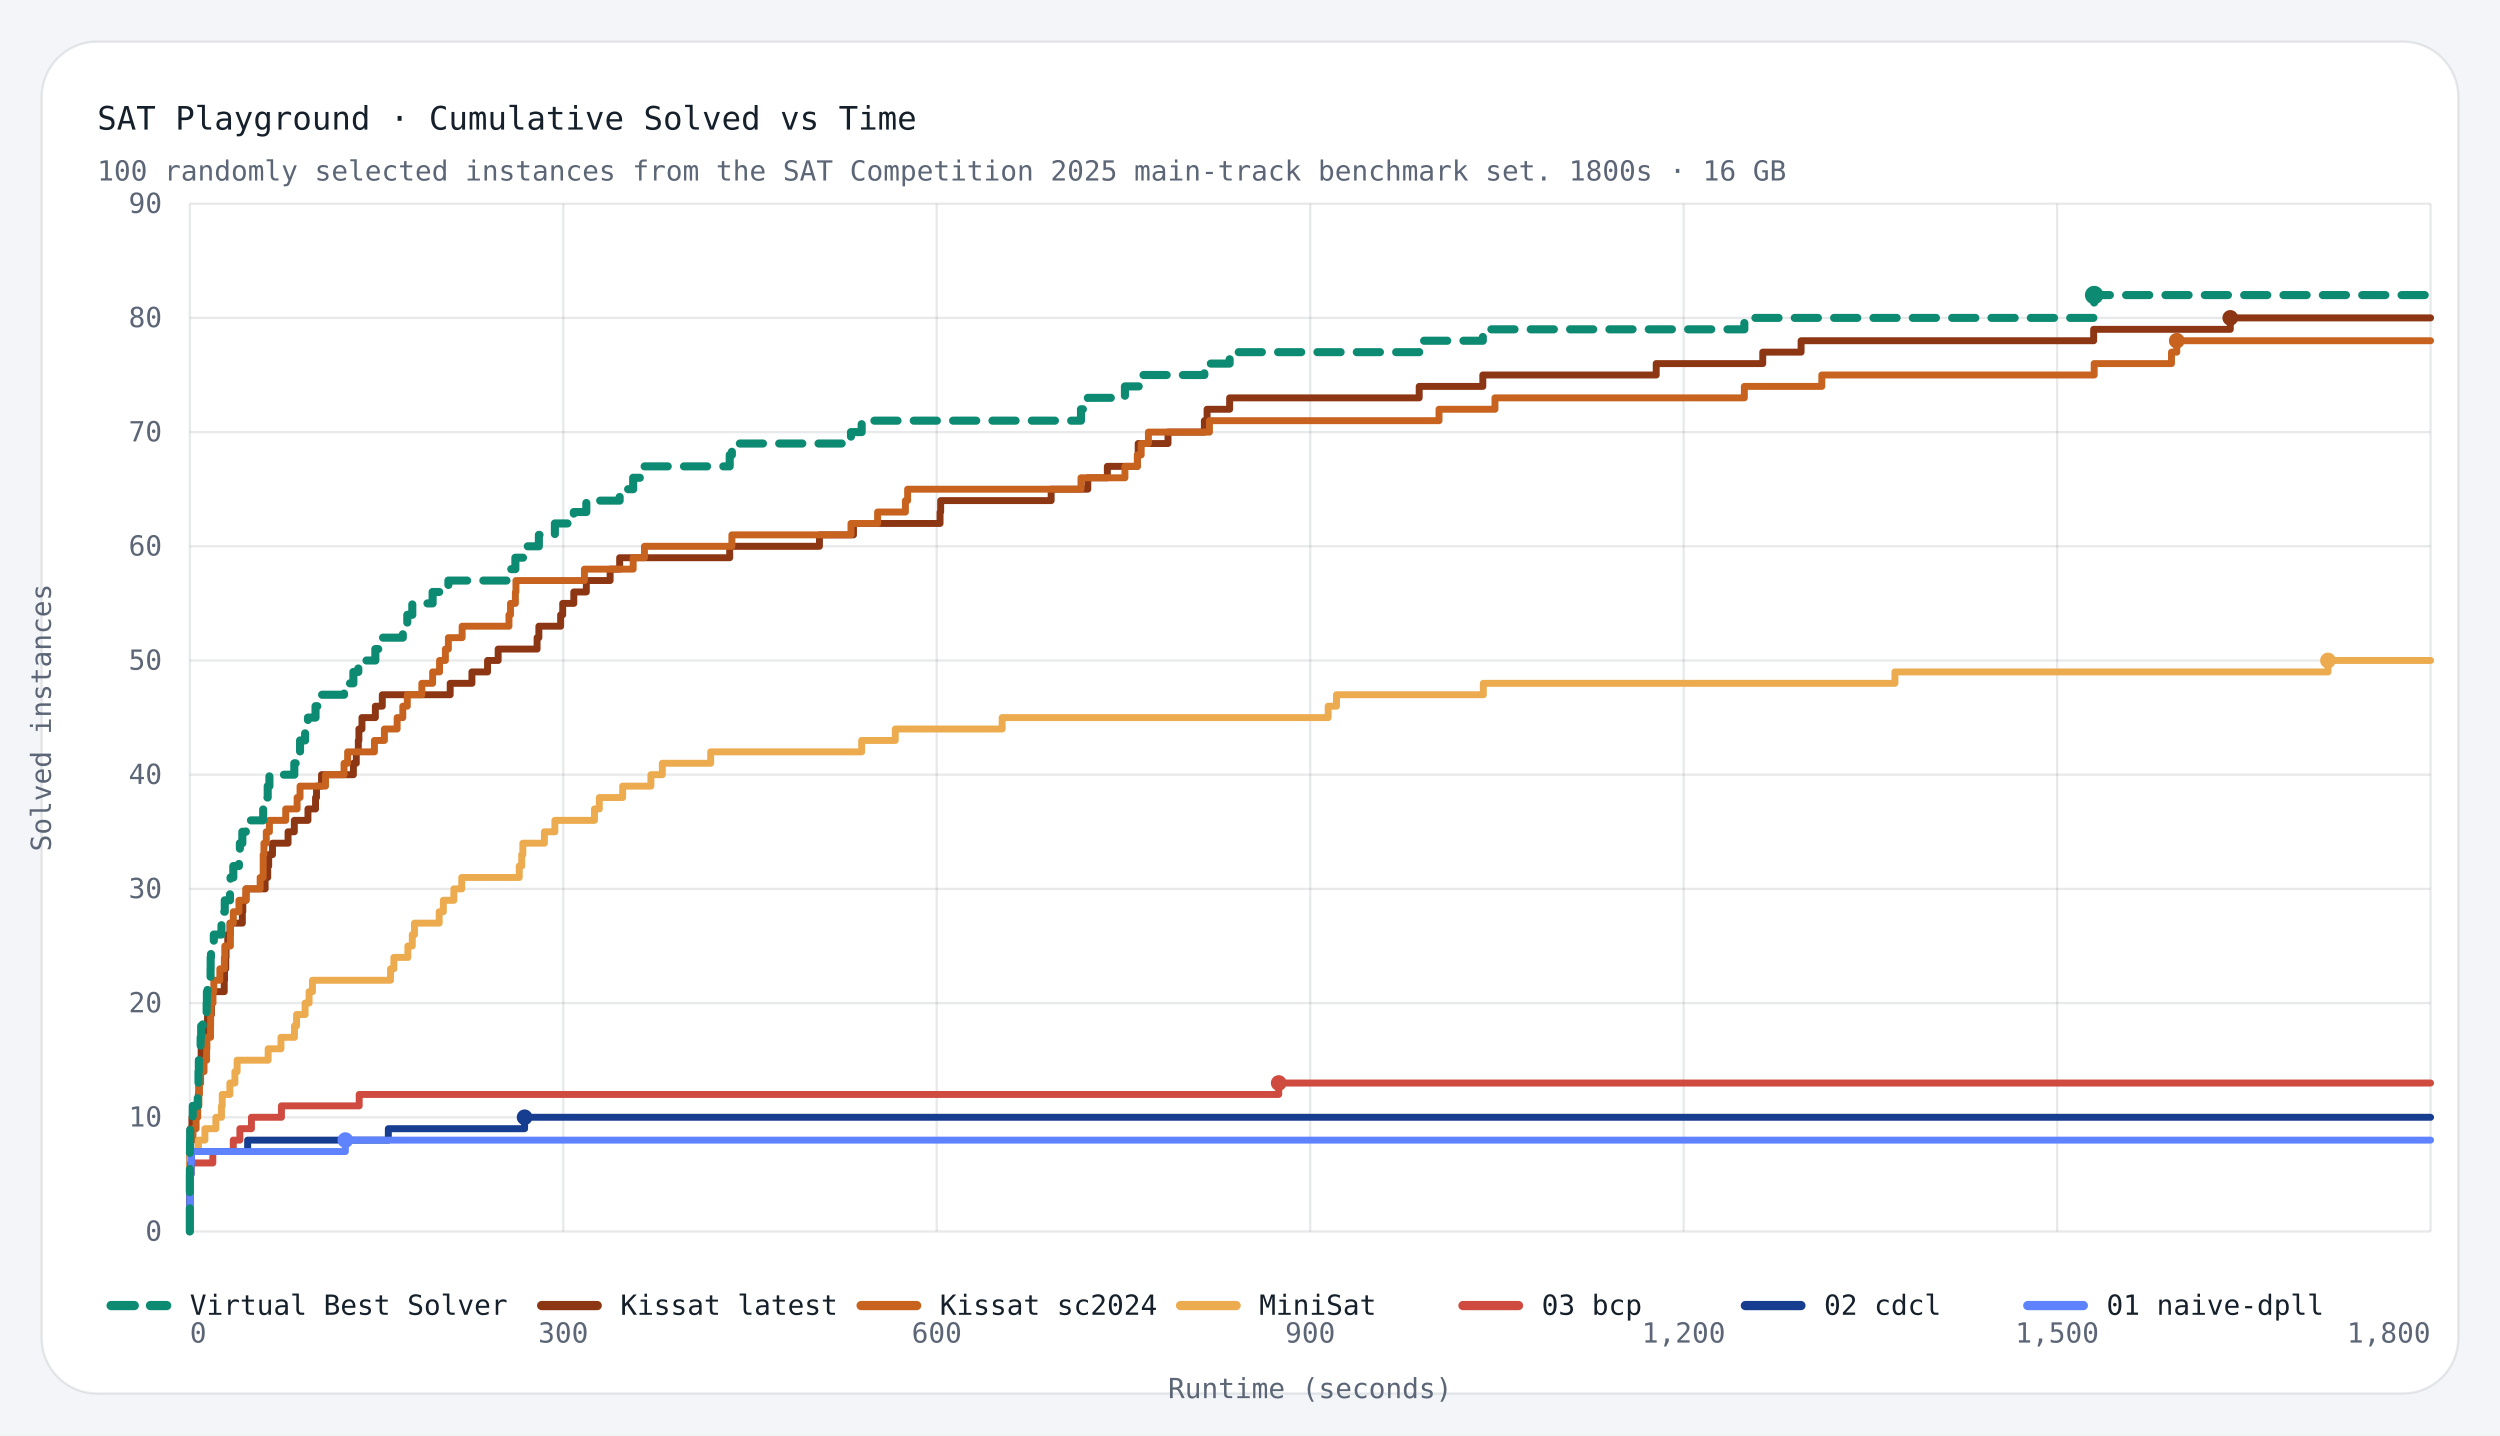
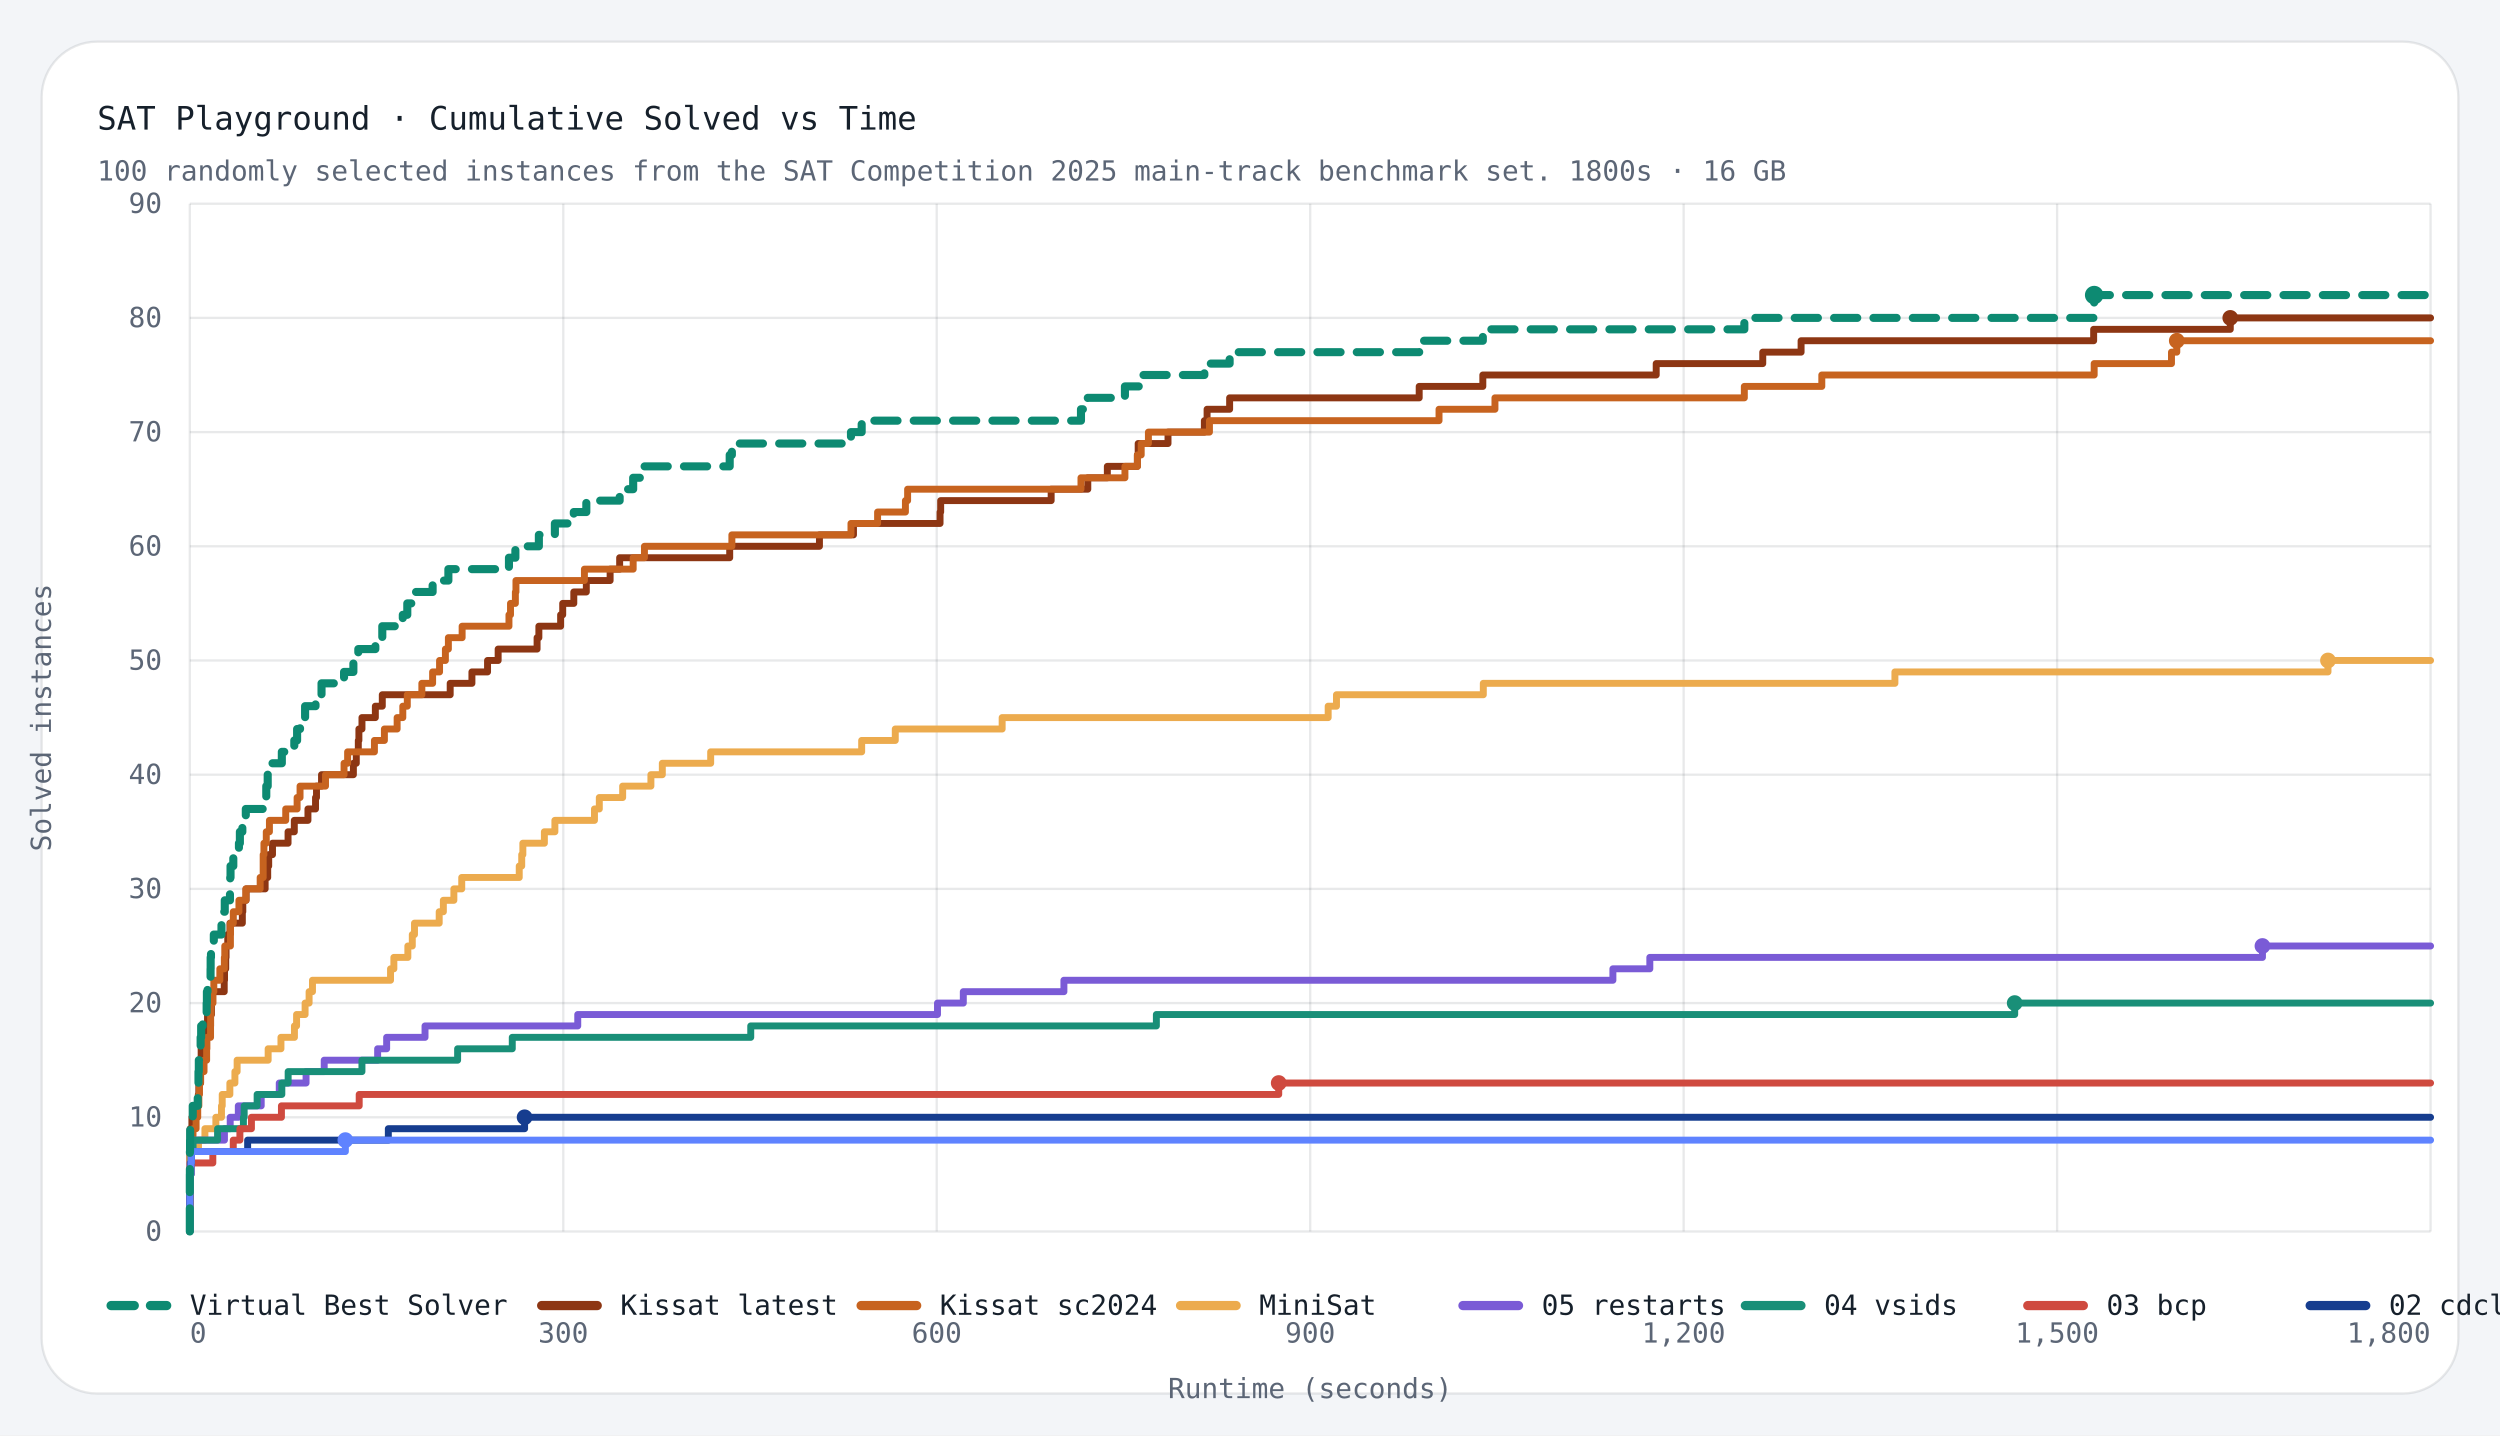
<svg xmlns="http://www.w3.org/2000/svg" width="1080" height="620" viewBox="0 0 1080 620" fill="none">
  <rect width="100%" height="100%" fill="#f3f5f8" />
  <rect x="18" y="18" width="1044" height="584" rx="24" fill="#ffffff" stroke="rgba(22,32,43,0.10)" />
  <text x="42" y="56" fill="#16202b" font-family="IBM Plex Mono, monospace" font-size="14">SAT Playground · Cumulative Solved vs Time</text>
  <text x="42" y="78" fill="#5c6676" font-family="IBM Plex Mono, monospace" font-size="12">100 randomly selected instances from the SAT Competition 2025 main-track benchmark set. 1800s · 16 GB</text>
  <line x1="82.00" y1="88" x2="82.00" y2="532" stroke="rgba(22,32,43,0.10)" stroke-width="1" />
  <text x="82.00" y="580" fill="#5c6676" font-family="IBM Plex Mono, monospace" font-size="12" text-anchor="start">0</text>
  <line x1="243.33" y1="88" x2="243.33" y2="532" stroke="rgba(22,32,43,0.10)" stroke-width="1" />
  <text x="243.33" y="580" fill="#5c6676" font-family="IBM Plex Mono, monospace" font-size="12" text-anchor="middle">300</text>
  <line x1="404.67" y1="88" x2="404.67" y2="532" stroke="rgba(22,32,43,0.10)" stroke-width="1" />
  <text x="404.67" y="580" fill="#5c6676" font-family="IBM Plex Mono, monospace" font-size="12" text-anchor="middle">600</text>
  <line x1="566.00" y1="88" x2="566.00" y2="532" stroke="rgba(22,32,43,0.10)" stroke-width="1" />
  <text x="566.00" y="580" fill="#5c6676" font-family="IBM Plex Mono, monospace" font-size="12" text-anchor="middle">900</text>
  <line x1="727.33" y1="88" x2="727.33" y2="532" stroke="rgba(22,32,43,0.10)" stroke-width="1" />
  <text x="727.33" y="580" fill="#5c6676" font-family="IBM Plex Mono, monospace" font-size="12" text-anchor="middle">1,200</text>
  <line x1="888.67" y1="88" x2="888.67" y2="532" stroke="rgba(22,32,43,0.10)" stroke-width="1" />
  <text x="888.67" y="580" fill="#5c6676" font-family="IBM Plex Mono, monospace" font-size="12" text-anchor="middle">1,500</text>
  <line x1="1050.00" y1="88" x2="1050.00" y2="532" stroke="rgba(22,32,43,0.10)" stroke-width="1" />
  <text x="1050.00" y="580" fill="#5c6676" font-family="IBM Plex Mono, monospace" font-size="12" text-anchor="end">1,800</text>
  <line x1="82" y1="532.00" x2="1050" y2="532.00" stroke="rgba(22,32,43,0.10)" stroke-width="1" />
  <text x="70" y="536.00" fill="#5c6676" font-family="IBM Plex Mono, monospace" font-size="12" text-anchor="end">0</text>
  <line x1="82" y1="482.67" x2="1050" y2="482.67" stroke="rgba(22,32,43,0.10)" stroke-width="1" />
  <text x="70" y="486.67" fill="#5c6676" font-family="IBM Plex Mono, monospace" font-size="12" text-anchor="end">10</text>
  <line x1="82" y1="433.33" x2="1050" y2="433.33" stroke="rgba(22,32,43,0.10)" stroke-width="1" />
  <text x="70" y="437.33" fill="#5c6676" font-family="IBM Plex Mono, monospace" font-size="12" text-anchor="end">20</text>
  <line x1="82" y1="384.00" x2="1050" y2="384.00" stroke="rgba(22,32,43,0.10)" stroke-width="1" />
  <text x="70" y="388.00" fill="#5c6676" font-family="IBM Plex Mono, monospace" font-size="12" text-anchor="end">30</text>
  <line x1="82" y1="334.67" x2="1050" y2="334.67" stroke="rgba(22,32,43,0.10)" stroke-width="1" />
  <text x="70" y="338.67" fill="#5c6676" font-family="IBM Plex Mono, monospace" font-size="12" text-anchor="end">40</text>
  <line x1="82" y1="285.33" x2="1050" y2="285.33" stroke="rgba(22,32,43,0.10)" stroke-width="1" />
  <text x="70" y="289.33" fill="#5c6676" font-family="IBM Plex Mono, monospace" font-size="12" text-anchor="end">50</text>
  <line x1="82" y1="236.00" x2="1050" y2="236.00" stroke="rgba(22,32,43,0.10)" stroke-width="1" />
  <text x="70" y="240.00" fill="#5c6676" font-family="IBM Plex Mono, monospace" font-size="12" text-anchor="end">60</text>
  <line x1="82" y1="186.67" x2="1050" y2="186.67" stroke="rgba(22,32,43,0.10)" stroke-width="1" />
  <text x="70" y="190.67" fill="#5c6676" font-family="IBM Plex Mono, monospace" font-size="12" text-anchor="end">70</text>
  <line x1="82" y1="137.33" x2="1050" y2="137.33" stroke="rgba(22,32,43,0.10)" stroke-width="1" />
  <text x="70" y="141.33" fill="#5c6676" font-family="IBM Plex Mono, monospace" font-size="12" text-anchor="end">80</text>
  <line x1="82" y1="88.00" x2="1050" y2="88.00" stroke="rgba(22,32,43,0.10)" stroke-width="1" />
  <text x="70" y="92.00" fill="#5c6676" font-family="IBM Plex Mono, monospace" font-size="12" text-anchor="end">90</text>
  <text x="566.00" y="604" fill="#5c6676" font-family="IBM Plex Mono, monospace" font-size="12" text-anchor="middle">Runtime (seconds)</text>
  <text x="22" y="310.00" fill="#5c6676" font-family="IBM Plex Mono, monospace" font-size="12" text-anchor="middle" transform="rotate(-90 22 310.00)">Solved instances</text>
  <path d="M 82.00 532.00 L 82.00 532.00 L 82.00 527.07 L 82.00 527.07 L 82.00 522.13 L 82.00 522.13 L 82.00 517.20 L 82.00 517.20 L 82.00 512.27 L 82.00 512.27 L 82.00 507.33 L 82.03 507.33 L 82.03 502.40 L 82.06 502.40 L 82.06 497.47 L 82.10 497.47 L 82.10 492.53 L 82.15 492.53 L 82.15 487.60 L 82.91 487.60 L 82.91 482.67 L 83.27 482.67 L 83.27 477.73 L 85.68 477.73 L 85.68 472.80 L 85.89 472.80 L 85.89 467.87 L 86.67 467.87 L 86.67 462.93 L 86.67 462.93 L 86.67 458.00 L 86.90 458.00 L 86.90 453.07 L 87.56 453.07 L 87.56 448.13 L 89.33 448.13 L 89.33 443.20 L 89.65 443.20 L 89.65 438.27 L 91.35 438.27 L 91.35 433.33 L 91.62 433.33 L 91.62 428.40 L 96.86 428.40 L 96.86 423.47 L 97.00 423.47 L 97.00 418.53 L 97.51 418.53 L 97.51 413.60 L 97.66 413.60 L 97.66 408.67 L 98.39 408.67 L 98.39 403.73 L 99.34 403.73 L 99.34 398.80 L 104.69 398.80 L 104.69 393.87 L 104.89 393.87 L 104.89 388.93 L 106.33 388.93 L 106.33 384.00 L 114.54 384.00 L 114.54 379.07 L 115.65 379.07 L 115.65 374.13 L 116.08 374.13 L 116.08 369.20 L 117.72 369.20 L 117.72 364.27 L 124.44 364.27 L 124.44 359.33 L 127.14 359.33 L 127.14 354.40 L 133.03 354.40 L 133.03 349.47 L 136.31 349.47 L 136.31 344.53 L 136.73 344.53 L 136.73 339.60 L 138.90 339.60 L 138.90 334.67 L 152.66 334.67 L 152.66 329.73 L 153.92 329.73 L 153.92 324.80 L 154.79 324.80 L 154.79 319.87 L 155.04 319.87 L 155.04 314.93 L 156.37 314.93 L 156.37 310.00 L 162.15 310.00 L 162.15 305.07 L 165.15 305.07 L 165.15 300.13 L 194.48 300.13 L 194.48 295.20 L 203.87 295.20 L 203.87 290.27 L 210.62 290.27 L 210.62 285.33 L 215.20 285.33 L 215.20 280.40 L 232.02 280.40 L 232.02 275.47 L 232.79 275.47 L 232.79 270.53 L 242.19 270.53 L 242.19 265.60 L 243.09 265.60 L 243.09 260.67 L 247.88 260.67 L 247.88 255.73 L 253.29 255.73 L 253.29 250.80 L 263.57 250.80 L 263.57 245.87 L 267.69 245.87 L 267.69 240.93 L 315.23 240.93 L 315.23 236.00 L 354.00 236.00 L 354.00 231.07 L 368.70 231.07 L 368.70 226.13 L 406.10 226.13 L 406.10 221.20 L 406.37 221.20 L 406.37 216.27 L 454.10 216.27 L 454.10 211.33 L 469.93 211.33 L 469.93 206.40 L 478.37 206.40 L 478.37 201.47 L 491.33 201.47 L 491.33 196.53 L 491.69 196.53 L 491.69 191.60 L 504.58 191.60 L 504.58 186.67 L 520.28 186.67 L 520.28 181.73 L 521.46 181.73 L 521.46 176.80 L 531.20 176.80 L 531.20 171.87 L 613.09 171.87 L 613.09 166.93 L 640.58 166.93 L 640.58 162.00 L 715.48 162.00 L 715.48 157.07 L 761.51 157.07 L 761.51 152.13 L 778.07 152.13 L 778.07 147.20 L 904.46 147.20 L 904.46 142.27 L 963.48 142.27 L 963.48 137.33 L 1050.00 137.33" stroke="#8d3613" stroke-width="3" stroke-linejoin="round" stroke-linecap="round" />
  <circle cx="963.48" cy="137.33" r="3.4" fill="#8d3613" />
  <path d="M 82.00 532.00 L 82.00 532.00 L 82.00 527.07 L 82.00 527.07 L 82.00 522.13 L 82.00 522.13 L 82.00 517.20 L 82.00 517.20 L 82.00 512.27 L 82.00 512.27 L 82.00 507.33 L 82.15 507.33 L 82.15 502.40 L 82.17 502.40 L 82.17 497.47 L 82.43 497.47 L 82.43 492.53 L 83.38 492.53 L 83.38 487.60 L 84.71 487.60 L 84.71 482.67 L 85.42 482.67 L 85.42 477.73 L 85.90 477.73 L 85.90 472.80 L 86.18 472.80 L 86.18 467.87 L 86.59 467.87 L 86.59 462.93 L 88.14 462.93 L 88.14 458.00 L 89.27 458.00 L 89.27 453.07 L 89.38 453.07 L 89.38 448.13 L 90.96 448.13 L 90.96 443.20 L 91.00 443.20 L 91.00 438.27 L 91.14 438.27 L 91.14 433.33 L 92.01 433.33 L 92.01 428.40 L 92.37 428.40 L 92.37 423.47 L 94.97 423.47 L 94.97 418.53 L 96.92 418.53 L 96.92 413.60 L 97.10 413.60 L 97.10 408.67 L 99.54 408.67 L 99.54 403.73 L 99.59 403.73 L 99.59 398.80 L 100.79 398.80 L 100.79 393.87 L 103.22 393.87 L 103.22 388.93 L 106.19 388.93 L 106.19 384.00 L 112.39 384.00 L 112.39 379.07 L 113.69 379.07 L 113.69 374.13 L 113.69 374.13 L 113.69 369.20 L 114.02 369.20 L 114.02 364.27 L 115.03 364.27 L 115.03 359.33 L 116.39 359.33 L 116.39 354.40 L 123.43 354.40 L 123.43 349.47 L 128.35 349.47 L 128.35 344.53 L 129.62 344.53 L 129.62 339.60 L 140.62 339.60 L 140.62 334.67 L 148.63 334.67 L 148.63 329.73 L 150.17 329.73 L 150.17 324.80 L 161.75 324.80 L 161.75 319.87 L 166.06 319.87 L 166.06 314.93 L 171.56 314.93 L 171.56 310.00 L 174.01 310.00 L 174.01 305.07 L 175.95 305.07 L 175.95 300.13 L 182.24 300.13 L 182.24 295.20 L 186.89 295.20 L 186.89 290.27 L 189.89 290.27 L 189.89 285.33 L 192.41 285.33 L 192.41 280.40 L 193.70 280.40 L 193.70 275.47 L 199.64 275.47 L 199.64 270.53 L 219.87 270.53 L 219.87 265.60 L 220.54 265.60 L 220.54 260.67 L 222.64 260.67 L 222.64 255.73 L 222.89 255.73 L 222.89 250.80 L 252.47 250.80 L 252.47 245.87 L 273.53 245.87 L 273.53 240.93 L 278.40 240.93 L 278.40 236.00 L 316.17 236.00 L 316.17 231.07 L 367.62 231.07 L 367.62 226.13 L 379.12 226.13 L 379.12 221.20 L 391.14 221.20 L 391.14 216.27 L 392.09 216.27 L 392.09 211.33 L 466.98 211.33 L 466.98 206.40 L 485.97 206.40 L 485.97 201.47 L 491.38 201.47 L 491.38 196.53 L 493.00 196.53 L 493.00 191.60 L 496.11 191.60 L 496.11 186.67 L 522.48 186.67 L 522.48 181.73 L 621.66 181.73 L 621.66 176.80 L 645.82 176.80 L 645.82 171.87 L 753.55 171.87 L 753.55 166.93 L 787.02 166.93 L 787.02 162.00 L 904.68 162.00 L 904.68 157.07 L 938.08 157.07 L 938.08 152.13 L 940.37 152.13 L 940.37 147.20 L 1050.00 147.20" stroke="#c7631f" stroke-width="3" stroke-linejoin="round" stroke-linecap="round" />
  <circle cx="940.37" cy="147.20" r="3.4" fill="#c7631f" />
  <path d="M 82.00 532.00 L 82.00 532.00 L 82.00 527.07 L 82.00 527.07 L 82.00 522.13 L 82.00 522.13 L 82.00 517.20 L 82.00 517.20 L 82.00 512.27 L 82.04 512.27 L 82.04 507.33 L 82.09 507.33 L 82.09 502.40 L 82.19 502.40 L 82.19 497.47 L 85.74 497.47 L 85.74 492.53 L 88.52 492.53 L 88.52 487.60 L 93.25 487.60 L 93.25 482.67 L 95.68 482.67 L 95.68 477.73 L 96.00 477.73 L 96.00 472.80 L 99.30 472.80 L 99.30 467.87 L 101.48 467.87 L 101.48 462.93 L 102.44 462.93 L 102.44 458.00 L 115.84 458.00 L 115.84 453.07 L 121.37 453.07 L 121.37 448.13 L 127.20 448.13 L 127.20 443.20 L 128.12 443.20 L 128.12 438.27 L 131.80 438.27 L 131.80 433.33 L 133.53 433.33 L 133.53 428.40 L 134.99 428.40 L 134.99 423.47 L 168.71 423.47 L 168.71 418.53 L 170.15 418.53 L 170.15 413.60 L 176.19 413.60 L 176.19 408.67 L 178.11 408.67 L 178.11 403.73 L 179.06 403.73 L 179.06 398.80 L 189.73 398.80 L 189.73 393.87 L 191.53 393.87 L 191.53 388.93 L 196.07 388.93 L 196.07 384.00 L 199.47 384.00 L 199.47 379.07 L 224.31 379.07 L 224.31 374.13 L 225.38 374.13 L 225.38 369.20 L 225.87 369.20 L 225.87 364.27 L 235.17 364.27 L 235.17 359.33 L 239.71 359.33 L 239.71 354.40 L 256.81 354.40 L 256.81 349.47 L 258.90 349.47 L 258.90 344.53 L 268.99 344.53 L 268.99 339.60 L 281.19 339.60 L 281.19 334.67 L 286.12 334.67 L 286.12 329.73 L 307.01 329.73 L 307.01 324.80 L 372.24 324.80 L 372.24 319.87 L 386.76 319.87 L 386.76 314.93 L 432.93 314.93 L 432.93 310.00 L 573.77 310.00 L 573.77 305.07 L 577.36 305.07 L 577.36 300.13 L 640.79 300.13 L 640.79 295.20 L 818.60 295.20 L 818.60 290.27 L 1005.69 290.27 L 1005.69 285.33 L 1050.00 285.33" stroke="#ecab4e" stroke-width="3" stroke-linejoin="round" stroke-linecap="round" />
  <circle cx="1005.69" cy="285.33" r="3.4" fill="#ecab4e" />
+   <path d="M 82.00 532.00 L 82.00 532.00 L 82.00 527.07 L 82.01 527.07 L 82.01 522.13 L 82.01 522.13 L 82.01 517.20 L 82.01 517.20 L 82.01 512.27 L 82.02 512.27 L 82.02 507.33 L 82.10 507.33 L 82.10 502.40 L 82.60 502.40 L 82.60 497.47 L 83.05 497.47 L 83.05 492.53 L 96.96 492.53 L 96.96 487.60 L 99.45 487.60 L 99.45 482.67 L 102.95 482.67 L 102.95 477.73 L 112.84 477.73 L 112.84 472.80 L 120.64 472.80 L 120.64 467.87 L 132.22 467.87 L 132.22 462.93 L 140.06 462.93 L 140.06 458.00 L 163.14 458.00 L 163.14 453.07 L 167.03 453.07 L 167.03 448.13 L 183.61 448.13 L 183.61 443.20 L 249.59 443.20 L 249.59 438.27 L 405.00 438.27 L 405.00 433.33 L 416.15 433.33 L 416.15 428.40 L 459.61 428.40 L 459.61 423.47 L 696.77 423.47 L 696.77 418.53 L 712.72 418.53 L 712.72 413.60 L 977.38 413.60 L 977.38 408.67 L 1050.00 408.67" stroke="#7a5bd6" stroke-width="3" stroke-linejoin="round" stroke-linecap="round" />
+   <circle cx="977.38" cy="408.67" r="3.4" fill="#7a5bd6" />
+   <path d="M 82.00 532.00 L 82.00 532.00 L 82.00 527.07 L 82.01 527.07 L 82.01 522.13 L 82.01 522.13 L 82.01 517.20 L 82.01 517.20 L 82.01 512.27 L 82.01 512.27 L 82.01 507.33 L 82.45 507.33 L 82.45 502.40 L 82.59 502.40 L 82.59 497.47 L 83.40 497.47 L 83.40 492.53 L 93.99 492.53 L 93.99 487.60 L 105.15 487.60 L 105.15 482.67 L 105.48 482.67 L 105.48 477.73 L 111.08 477.73 L 111.08 472.80 L 121.75 472.80 L 121.75 467.87 L 124.48 467.87 L 124.48 462.93 L 156.36 462.93 L 156.36 458.00 L 197.69 458.00 L 197.69 453.07 L 221.30 453.07 L 221.30 448.13 L 324.32 448.13 L 324.32 443.20 L 499.55 443.20 L 499.55 438.27 L 870.35 438.27 L 870.35 433.33 L 1050.00 433.33" stroke="#198f78" stroke-width="3" stroke-linejoin="round" stroke-linecap="round" />
+   <circle cx="870.35" cy="433.33" r="3.4" fill="#198f78" />
  <path d="M 82.00 532.00 L 82.00 532.00 L 82.00 527.07 L 82.00 527.07 L 82.00 522.13 L 82.00 522.13 L 82.00 517.20 L 82.00 517.20 L 82.00 512.27 L 82.01 512.27 L 82.01 507.33 L 82.56 507.33 L 82.56 502.40 L 91.94 502.40 L 91.94 497.47 L 100.77 497.47 L 100.77 492.53 L 103.63 492.53 L 103.63 487.60 L 108.62 487.60 L 108.62 482.67 L 121.58 482.67 L 121.58 477.73 L 155.17 477.73 L 155.17 472.80 L 552.41 472.80 L 552.41 467.87 L 1050.00 467.87" stroke="#cf4a3f" stroke-width="3" stroke-linejoin="round" stroke-linecap="round" />
  <circle cx="552.41" cy="467.87" r="3.4" fill="#cf4a3f" />
  <path d="M 82.00 532.00 L 82.00 532.00 L 82.00 527.07 L 82.00 527.07 L 82.00 522.13 L 82.00 522.13 L 82.00 517.20 L 82.01 517.20 L 82.01 512.27 L 82.01 512.27 L 82.01 507.33 L 82.45 507.33 L 82.45 502.40 L 82.69 502.40 L 82.69 497.47 L 106.98 497.47 L 106.98 492.53 L 167.76 492.53 L 167.76 487.60 L 226.63 487.60 L 226.63 482.67 L 1050.00 482.67" stroke="#163d8f" stroke-width="3" stroke-linejoin="round" stroke-linecap="round" />
  <circle cx="226.63" cy="482.67" r="3.4" fill="#163d8f" />
  <path d="M 82.00 532.00 L 82.00 532.00 L 82.00 527.07 L 82.01 527.07 L 82.01 522.13 L 82.01 522.13 L 82.01 517.20 L 82.01 517.20 L 82.01 512.27 L 82.01 512.27 L 82.01 507.33 L 82.53 507.33 L 82.53 502.40 L 82.68 502.40 L 82.68 497.47 L 149.20 497.47 L 149.20 492.53 L 1050.00 492.53" stroke="#5f83ff" stroke-width="3" stroke-linejoin="round" stroke-linecap="round" />
  <circle cx="149.20" cy="492.53" r="3.4" fill="#5f83ff" />
-   <path d="M 82.00 532.00 L 82.00 532.00 L 82.00 527.07 L 82.00 527.07 L 82.00 522.13 L 82.00 522.13 L 82.00 517.20 L 82.00 517.20 L 82.00 512.27 L 82.00 512.27 L 82.00 507.33 L 82.03 507.33 L 82.03 502.40 L 82.04 502.40 L 82.04 497.47 L 82.10 497.47 L 82.10 492.53 L 82.15 492.53 L 82.15 487.60 L 82.91 487.60 L 82.91 482.67 L 83.27 482.67 L 83.27 477.73 L 85.42 477.73 L 85.42 472.80 L 85.68 472.80 L 85.68 467.87 L 85.74 467.87 L 85.74 462.93 L 85.89 462.93 L 85.89 458.00 L 86.59 458.00 L 86.59 453.07 L 86.67 453.07 L 86.67 448.13 L 86.90 448.13 L 86.90 443.20 L 87.56 443.20 L 87.56 438.27 L 89.27 438.27 L 89.27 433.33 L 89.38 433.33 L 89.38 428.40 L 89.65 428.40 L 89.65 423.47 L 90.96 423.47 L 90.96 418.53 L 91.00 418.53 L 91.00 413.60 L 91.14 413.60 L 91.14 408.67 L 92.37 408.67 L 92.37 403.73 L 95.68 403.73 L 95.68 398.80 L 96.86 398.80 L 96.86 393.87 L 97.10 393.87 L 97.10 388.93 L 99.34 388.93 L 99.34 384.00 L 99.59 384.00 L 99.59 379.07 L 100.79 379.07 L 100.79 374.13 L 103.22 374.13 L 103.22 369.20 L 103.63 369.20 L 103.63 364.27 L 104.69 364.27 L 104.69 359.33 L 106.19 359.33 L 106.19 354.40 L 113.69 354.40 L 113.69 349.47 L 115.03 349.47 L 115.03 344.53 L 115.65 344.53 L 115.65 339.60 L 116.39 339.60 L 116.39 334.67 L 127.14 334.67 L 127.14 329.73 L 128.35 329.73 L 128.35 324.80 L 129.62 324.80 L 129.62 319.87 L 131.80 319.87 L 131.80 314.93 L 133.03 314.93 L 133.03 310.00 L 136.31 310.00 L 136.31 305.07 L 138.90 305.07 L 138.90 300.13 L 148.63 300.13 L 148.63 295.20 L 152.66 295.20 L 152.66 290.27 L 154.79 290.27 L 154.79 285.33 L 162.15 285.33 L 162.15 280.40 L 165.15 280.40 L 165.15 275.47 L 174.01 275.47 L 174.01 270.53 L 175.95 270.53 L 175.95 265.60 L 178.11 265.60 L 178.11 260.67 L 186.89 260.67 L 186.89 255.73 L 193.70 255.73 L 193.70 250.80 L 219.87 250.80 L 219.87 245.87 L 222.64 245.87 L 222.64 240.93 L 226.63 240.93 L 226.63 236.00 L 232.79 236.00 L 232.79 231.07 L 239.71 231.07 L 239.71 226.13 L 247.88 226.13 L 247.88 221.20 L 253.29 221.20 L 253.29 216.27 L 267.69 216.27 L 267.69 211.33 L 273.53 211.33 L 273.53 206.40 L 278.40 206.40 L 278.40 201.47 L 315.23 201.47 L 315.23 196.53 L 316.17 196.53 L 316.17 191.60 L 367.62 191.60 L 367.62 186.67 L 372.24 186.67 L 372.24 181.73 L 466.98 181.73 L 466.98 176.80 L 469.93 176.80 L 469.93 171.87 L 485.97 171.87 L 485.97 166.93 L 493.00 166.93 L 493.00 162.00 L 520.28 162.00 L 520.28 157.07 L 531.20 157.07 L 531.20 152.13 L 613.09 152.13 L 613.09 147.20 L 640.58 147.20 L 640.58 142.27 L 753.55 142.27 L 753.55 137.33 L 904.46 137.33 L 904.46 132.40 L 904.68 132.40 L 904.68 127.47 L 1050.00 127.47" stroke="#0d8a72" stroke-width="3.5" stroke-linejoin="round" stroke-linecap="round" stroke-dasharray="10 7" />
+   <path d="M 82.00 532.00 L 82.00 532.00 L 82.00 527.07 L 82.00 527.07 L 82.00 522.13 L 82.00 522.13 L 82.00 517.20 L 82.00 517.20 L 82.00 512.27 L 82.00 512.27 L 82.00 507.33 L 82.03 507.33 L 82.03 502.40 L 82.04 502.40 L 82.04 497.47 L 82.10 497.47 L 82.10 492.53 L 82.15 492.53 L 82.15 487.60 L 82.91 487.60 L 82.91 482.67 L 83.27 482.67 L 83.27 477.73 L 85.42 477.73 L 85.42 472.80 L 85.68 472.80 L 85.68 467.87 L 85.74 467.87 L 85.74 462.93 L 85.89 462.93 L 85.89 458.00 L 86.59 458.00 L 86.59 453.07 L 86.67 453.07 L 86.67 448.13 L 86.90 448.13 L 86.90 443.20 L 87.56 443.20 L 87.56 438.27 L 89.27 438.27 L 89.27 433.33 L 89.38 433.33 L 89.38 428.40 L 89.65 428.40 L 89.65 423.47 L 90.96 423.47 L 90.96 418.53 L 91.00 418.53 L 91.00 413.60 L 91.14 413.60 L 91.14 408.67 L 92.37 408.67 L 92.37 403.73 L 95.68 403.73 L 95.68 398.80 L 96.86 398.80 L 96.86 393.87 L 97.10 393.87 L 97.10 388.93 L 99.34 388.93 L 99.34 384.00 L 99.45 384.00 L 99.45 379.07 L 99.59 379.07 L 99.59 374.13 L 100.79 374.13 L 100.79 369.20 L 103.22 369.20 L 103.22 364.27 L 103.63 364.27 L 103.63 359.33 L 104.69 359.33 L 104.69 354.40 L 106.19 354.40 L 106.19 349.47 L 113.69 349.47 L 113.69 344.53 L 115.03 344.53 L 115.03 339.60 L 115.65 339.60 L 115.65 334.67 L 116.39 334.67 L 116.39 329.73 L 121.75 329.73 L 121.75 324.80 L 127.14 324.80 L 127.14 319.87 L 128.35 319.87 L 128.35 314.93 L 129.62 314.93 L 129.62 310.00 L 131.80 310.00 L 131.80 305.07 L 136.31 305.07 L 136.31 300.13 L 138.90 300.13 L 138.90 295.20 L 148.63 295.20 L 148.63 290.27 L 152.66 290.27 L 152.66 285.33 L 154.79 285.33 L 154.79 280.40 L 162.15 280.40 L 162.15 275.47 L 165.15 275.47 L 165.15 270.53 L 174.01 270.53 L 174.01 265.60 L 175.95 265.60 L 175.95 260.67 L 178.11 260.67 L 178.11 255.73 L 186.89 255.73 L 186.89 250.80 L 193.70 250.80 L 193.70 245.87 L 219.87 245.87 L 219.87 240.93 L 222.64 240.93 L 222.64 236.00 L 232.79 236.00 L 232.79 231.07 L 239.71 231.07 L 239.71 226.13 L 247.88 226.13 L 247.88 221.20 L 253.29 221.20 L 253.29 216.27 L 267.69 216.27 L 267.69 211.33 L 273.53 211.33 L 273.53 206.40 L 278.40 206.40 L 278.40 201.47 L 315.23 201.47 L 315.23 196.53 L 316.17 196.53 L 316.17 191.60 L 367.62 191.60 L 367.62 186.67 L 372.24 186.67 L 372.24 181.73 L 466.98 181.73 L 466.98 176.80 L 469.93 176.80 L 469.93 171.87 L 485.97 171.87 L 485.97 166.93 L 493.00 166.93 L 493.00 162.00 L 520.28 162.00 L 520.28 157.07 L 531.20 157.07 L 531.20 152.13 L 613.09 152.13 L 613.09 147.20 L 640.58 147.20 L 640.58 142.27 L 753.55 142.27 L 753.55 137.33 L 904.46 137.33 L 904.46 132.40 L 904.68 132.40 L 904.68 127.47 L 1050.00 127.47" stroke="#0d8a72" stroke-width="3.5" stroke-linejoin="round" stroke-linecap="round" stroke-dasharray="10 7" />
  <circle cx="904.68" cy="127.47" r="4" fill="#0d8a72" />
  <line x1="48" y1="564" x2="72" y2="564" stroke="#0d8a72" stroke-width="4" stroke-linecap="round" stroke-dasharray="10 7" />
  <text x="82" y="568" fill="#16202b" font-family="IBM Plex Mono, monospace" font-size="12">Virtual Best Solver</text>
  <line x1="234" y1="564" x2="258" y2="564" stroke="#8d3613" stroke-width="4" stroke-linecap="round" />
  <text x="268" y="568" fill="#16202b" font-family="IBM Plex Mono, monospace" font-size="12">Kissat latest</text>
  <line x1="372" y1="564" x2="396" y2="564" stroke="#c7631f" stroke-width="4" stroke-linecap="round" />
  <text x="406" y="568" fill="#16202b" font-family="IBM Plex Mono, monospace" font-size="12">Kissat sc2024</text>
  <line x1="510" y1="564" x2="534" y2="564" stroke="#ecab4e" stroke-width="4" stroke-linecap="round" />
  <text x="544" y="568" fill="#16202b" font-family="IBM Plex Mono, monospace" font-size="12">MiniSat</text>
-   <line x1="632" y1="564" x2="656" y2="564" stroke="#cf4a3f" stroke-width="4" stroke-linecap="round" />
-   <text x="666" y="568" fill="#16202b" font-family="IBM Plex Mono, monospace" font-size="12">03 bcp</text>
-   <line x1="754" y1="564" x2="778" y2="564" stroke="#163d8f" stroke-width="4" stroke-linecap="round" />
-   <text x="788" y="568" fill="#16202b" font-family="IBM Plex Mono, monospace" font-size="12">02 cdcl</text>
-   <line x1="876" y1="564" x2="900" y2="564" stroke="#5f83ff" stroke-width="4" stroke-linecap="round" />
-   <text x="910" y="568" fill="#16202b" font-family="IBM Plex Mono, monospace" font-size="12">01 naive-dpll</text>
+   <line x1="632" y1="564" x2="656" y2="564" stroke="#7a5bd6" stroke-width="4" stroke-linecap="round" />
+   <text x="666" y="568" fill="#16202b" font-family="IBM Plex Mono, monospace" font-size="12">05 restarts</text>
+   <line x1="754" y1="564" x2="778" y2="564" stroke="#198f78" stroke-width="4" stroke-linecap="round" />
+   <text x="788" y="568" fill="#16202b" font-family="IBM Plex Mono, monospace" font-size="12">04 vsids</text>
+   <line x1="876" y1="564" x2="900" y2="564" stroke="#cf4a3f" stroke-width="4" stroke-linecap="round" />
+   <text x="910" y="568" fill="#16202b" font-family="IBM Plex Mono, monospace" font-size="12">03 bcp</text>
+   <line x1="998" y1="564" x2="1022" y2="564" stroke="#163d8f" stroke-width="4" stroke-linecap="round" />
+   <text x="1032" y="568" fill="#16202b" font-family="IBM Plex Mono, monospace" font-size="12">02 cdcl</text>
+   <line x1="1120" y1="564" x2="1144" y2="564" stroke="#5f83ff" stroke-width="4" stroke-linecap="round" />
+   <text x="1154" y="568" fill="#16202b" font-family="IBM Plex Mono, monospace" font-size="12">01 naive-dpll</text>
</svg>
